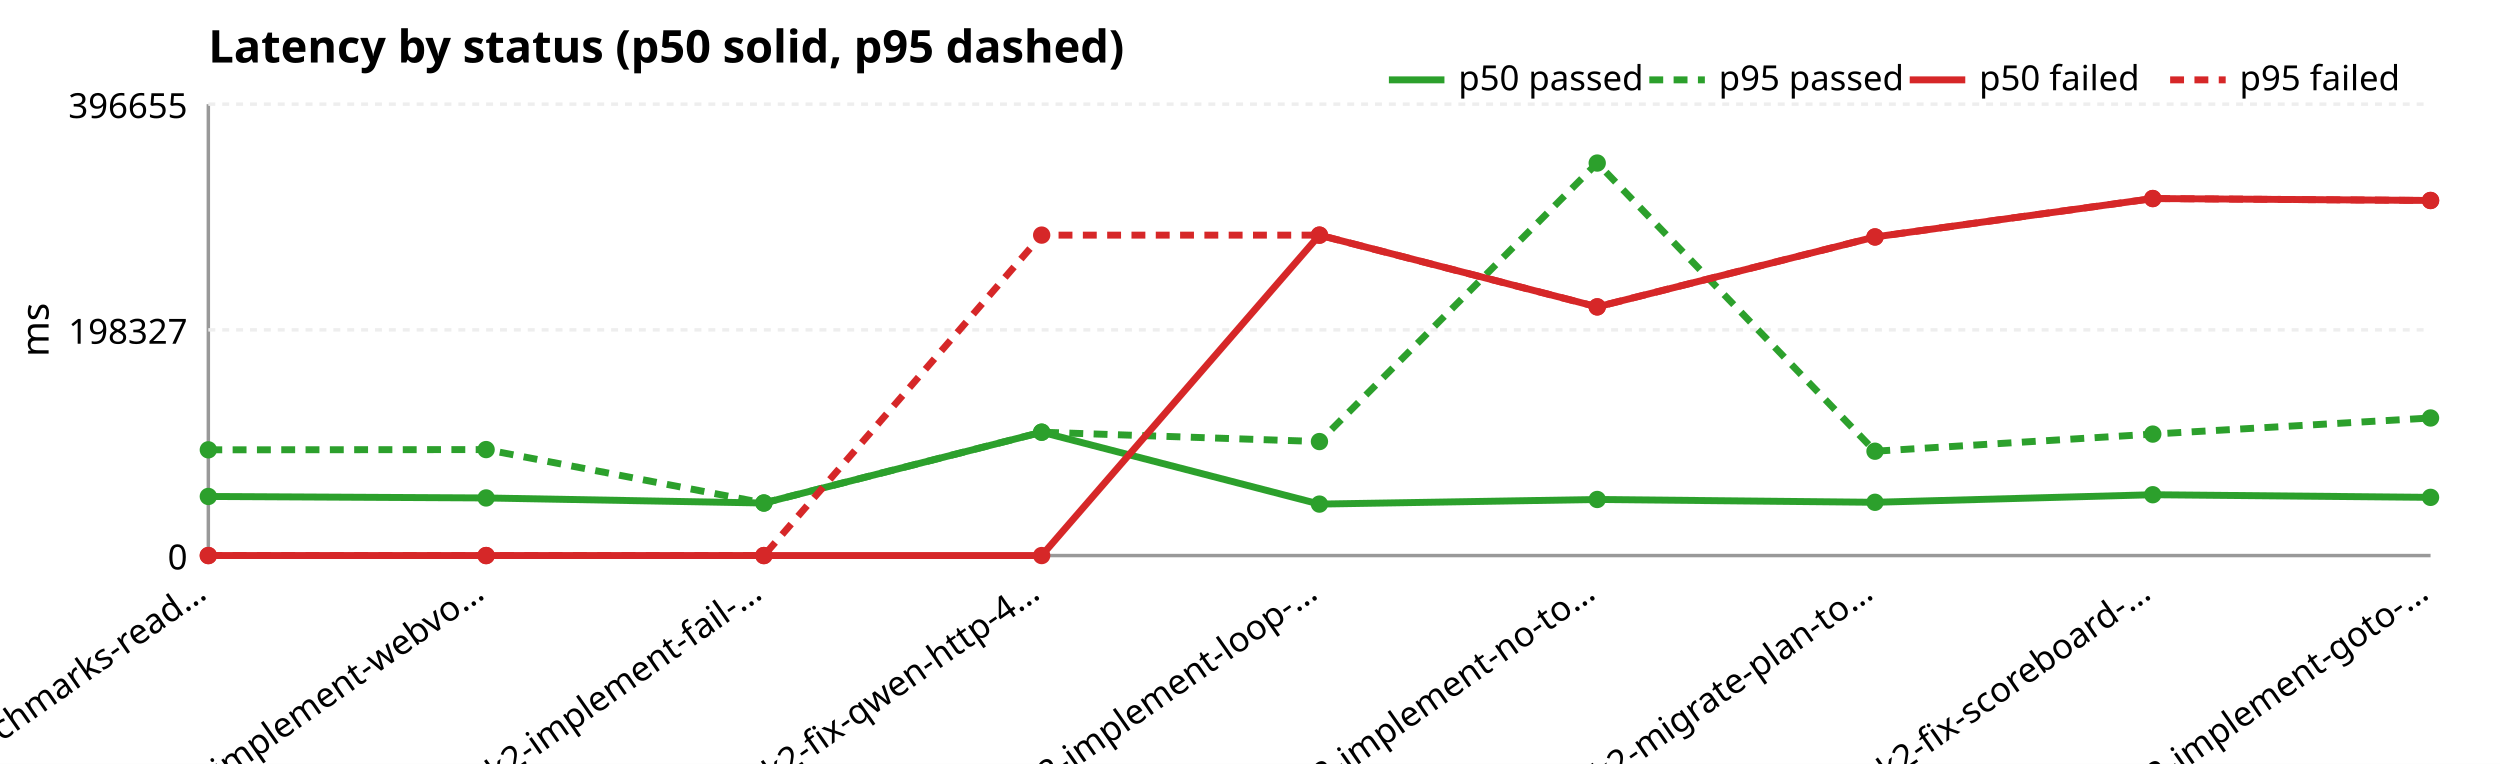
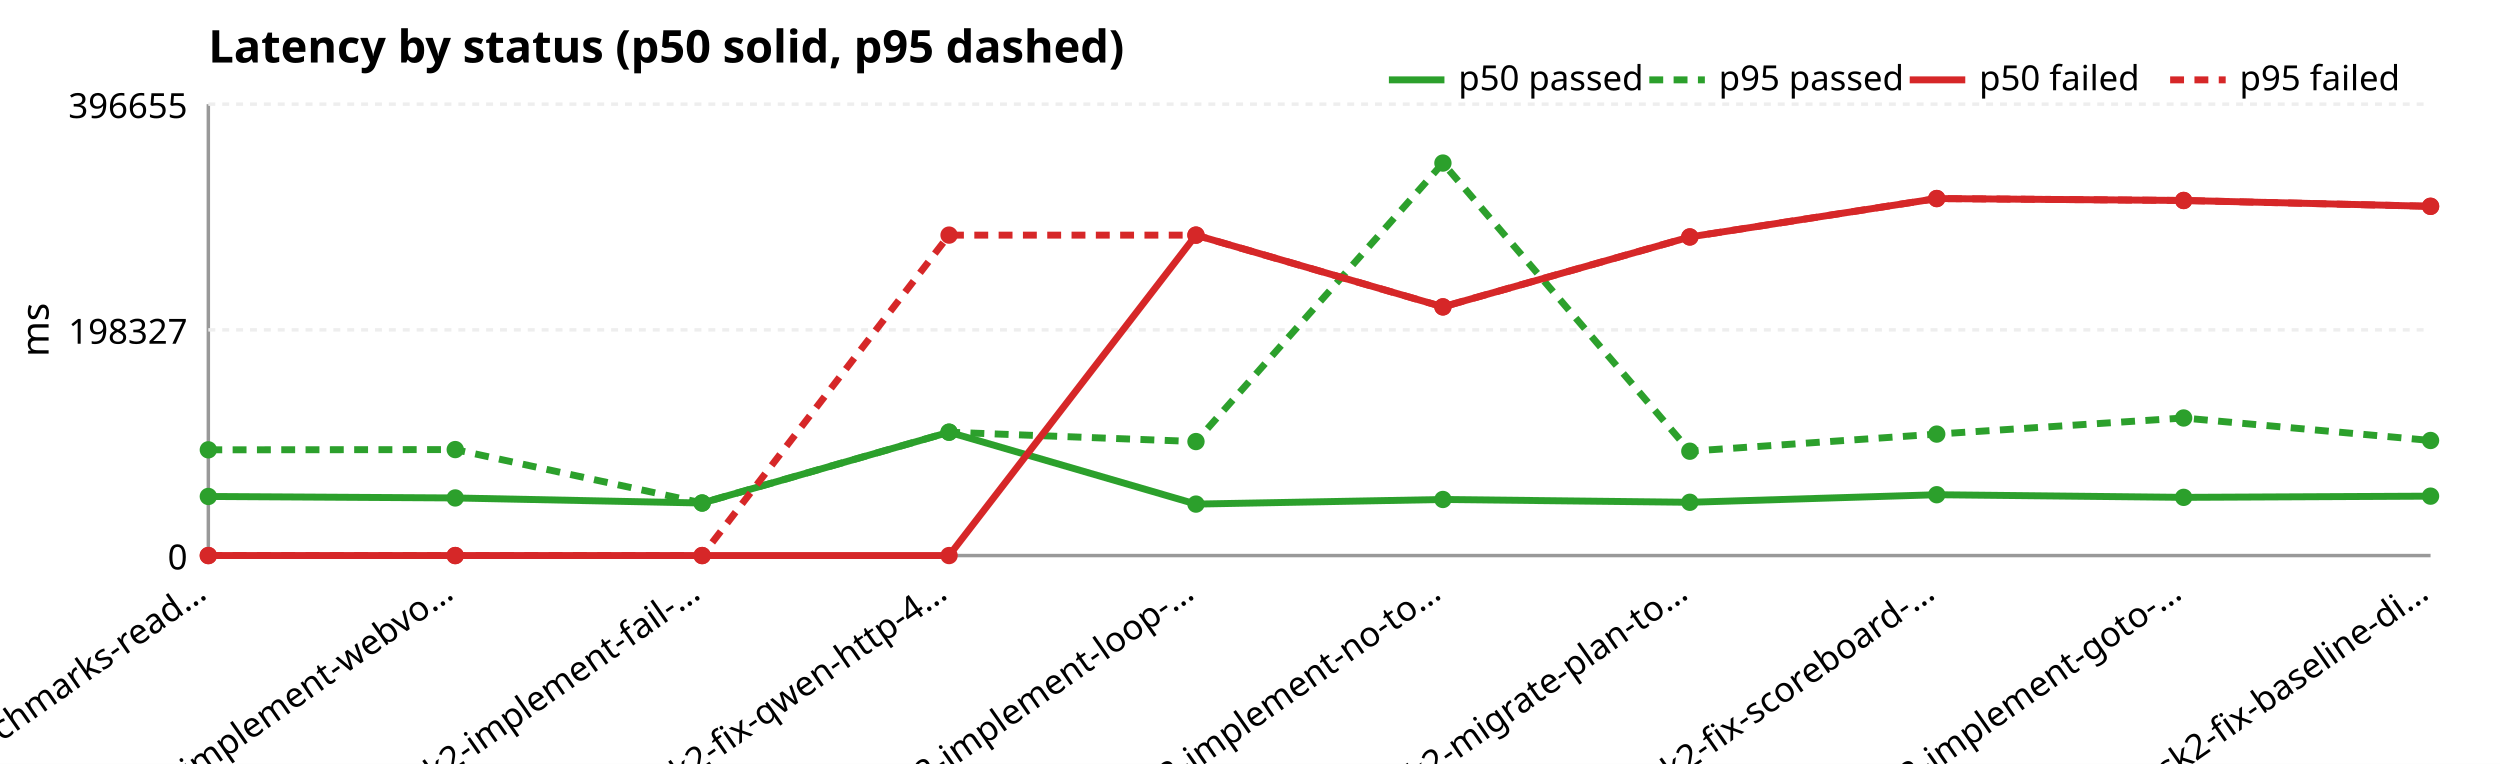
<svg xmlns="http://www.w3.org/2000/svg" viewBox="0 0 720 220" width="720" height="220" font-family="sans-serif">
  <rect width="100%" height="100%" fill="#fff" />
  <text x="60" y="18" font-size="13" font-weight="600">Latency by status (p50 solid, p95 dashed)</text>
  <line x1="60" y1="30" x2="60" y2="160" stroke="#999" />
  <line x1="60" y1="160" x2="700" y2="160" stroke="#999" />
  <text x="54" y="164.0" font-size="10" text-anchor="end" fill="#000">0</text>
  <text x="54" y="99.0" font-size="10" text-anchor="end" fill="#000">198327</text>
  <line x1="60" y1="95.0" x2="700" y2="95.0" stroke="#eee" stroke-dasharray="2,2" />
  <text x="54" y="34.0" font-size="10" text-anchor="end" fill="#000">396655</text>
  <line x1="60" y1="30.0" x2="700" y2="30.0" stroke="#eee" stroke-dasharray="2,2" />
  <text x="14" y="95.0" font-size="11" fill="#000" transform="rotate(-90 14 95.0)" text-anchor="middle">ms</text>
-   <polyline points="60.00,142.98 140.00,143.41 220.00,144.87 300.00,124.47 380.00,145.18 460.00,143.85 540.00,144.66 620.00,142.48 700.00,143.24" fill="none" stroke="#2ca02c" stroke-width="2" />
+   <polyline points="60.00,142.98 131.11,143.41 202.22,144.87 273.33,124.47 344.44,145.18 415.56,143.85 486.67,144.66 557.78,142.48 628.89,143.24 700.00,142.89" fill="none" stroke="#2ca02c" stroke-width="2" />
  <circle cx="60.00" cy="142.98" r="2.5" fill="#2ca02c" />
-   <circle cx="140.00" cy="143.41" r="2.5" fill="#2ca02c" />
-   <circle cx="220.00" cy="144.87" r="2.5" fill="#2ca02c" />
-   <circle cx="300.00" cy="124.47" r="2.5" fill="#2ca02c" />
-   <circle cx="380.00" cy="145.18" r="2.5" fill="#2ca02c" />
-   <circle cx="460.00" cy="143.85" r="2.5" fill="#2ca02c" />
-   <circle cx="540.00" cy="144.66" r="2.5" fill="#2ca02c" />
-   <circle cx="620.00" cy="142.48" r="2.5" fill="#2ca02c" />
-   <circle cx="700.00" cy="143.24" r="2.5" fill="#2ca02c" />
-   <polyline points="60.00,129.55 140.00,129.48 220.00,144.87 300.00,124.47 380.00,127.17 460.00,46.96 540.00,129.95 620.00,125.02 700.00,120.38" fill="none" stroke="#2ca02c" stroke-width="2" stroke-dasharray="4,3" />
+   <circle cx="131.11" cy="143.41" r="2.5" fill="#2ca02c" />
+   <circle cx="202.22" cy="144.87" r="2.5" fill="#2ca02c" />
+   <circle cx="273.33" cy="124.47" r="2.5" fill="#2ca02c" />
+   <circle cx="344.44" cy="145.18" r="2.5" fill="#2ca02c" />
+   <circle cx="415.56" cy="143.85" r="2.5" fill="#2ca02c" />
+   <circle cx="486.67" cy="144.66" r="2.5" fill="#2ca02c" />
+   <circle cx="557.78" cy="142.48" r="2.5" fill="#2ca02c" />
+   <circle cx="628.89" cy="143.24" r="2.5" fill="#2ca02c" />
+   <circle cx="700.00" cy="142.89" r="2.5" fill="#2ca02c" />
+   <polyline points="60.00,129.55 131.11,129.48 202.22,144.87 273.33,124.47 344.44,127.17 415.56,46.96 486.67,129.95 557.78,125.02 628.89,120.38 700.00,126.86" fill="none" stroke="#2ca02c" stroke-width="2" stroke-dasharray="4,3" />
  <circle cx="60.00" cy="129.55" r="2.5" fill="#2ca02c" />
-   <circle cx="140.00" cy="129.48" r="2.5" fill="#2ca02c" />
-   <circle cx="220.00" cy="144.87" r="2.5" fill="#2ca02c" />
-   <circle cx="300.00" cy="124.47" r="2.5" fill="#2ca02c" />
-   <circle cx="380.00" cy="127.17" r="2.5" fill="#2ca02c" />
-   <circle cx="460.00" cy="46.96" r="2.5" fill="#2ca02c" />
-   <circle cx="540.00" cy="129.95" r="2.5" fill="#2ca02c" />
-   <circle cx="620.00" cy="125.02" r="2.5" fill="#2ca02c" />
-   <circle cx="700.00" cy="120.38" r="2.5" fill="#2ca02c" />
-   <polyline points="60.00,160.00 140.00,160.00 220.00,160.00 300.00,160.00 380.00,67.72 460.00,88.38 540.00,68.24 620.00,57.18 700.00,57.74" fill="none" stroke="#d62728" stroke-width="2" />
+   <circle cx="131.11" cy="129.48" r="2.5" fill="#2ca02c" />
+   <circle cx="202.22" cy="144.87" r="2.5" fill="#2ca02c" />
+   <circle cx="273.33" cy="124.47" r="2.5" fill="#2ca02c" />
+   <circle cx="344.44" cy="127.17" r="2.5" fill="#2ca02c" />
+   <circle cx="415.56" cy="46.96" r="2.5" fill="#2ca02c" />
+   <circle cx="486.67" cy="129.95" r="2.5" fill="#2ca02c" />
+   <circle cx="557.78" cy="125.02" r="2.5" fill="#2ca02c" />
+   <circle cx="628.89" cy="120.38" r="2.5" fill="#2ca02c" />
+   <circle cx="700.00" cy="126.86" r="2.5" fill="#2ca02c" />
+   <polyline points="60.00,160.00 131.11,160.00 202.22,160.00 273.33,160.00 344.44,67.72 415.56,88.38 486.67,68.24 557.78,57.18 628.89,57.74 700.00,59.42" fill="none" stroke="#d62728" stroke-width="2" />
  <circle cx="60.00" cy="160.00" r="2.5" fill="#d62728" />
-   <circle cx="140.00" cy="160.00" r="2.5" fill="#d62728" />
-   <circle cx="220.00" cy="160.00" r="2.5" fill="#d62728" />
-   <circle cx="300.00" cy="160.00" r="2.5" fill="#d62728" />
-   <circle cx="380.00" cy="67.72" r="2.5" fill="#d62728" />
-   <circle cx="460.00" cy="88.38" r="2.5" fill="#d62728" />
-   <circle cx="540.00" cy="68.24" r="2.5" fill="#d62728" />
-   <circle cx="620.00" cy="57.18" r="2.5" fill="#d62728" />
-   <circle cx="700.00" cy="57.74" r="2.5" fill="#d62728" />
-   <polyline points="60.00,160.00 140.00,160.00 220.00,160.00 300.00,67.71 380.00,67.72 460.00,88.38 540.00,68.24 620.00,57.18 700.00,57.74" fill="none" stroke="#d62728" stroke-width="2" stroke-dasharray="4,3" />
+   <circle cx="131.11" cy="160.00" r="2.5" fill="#d62728" />
+   <circle cx="202.22" cy="160.00" r="2.5" fill="#d62728" />
+   <circle cx="273.33" cy="160.00" r="2.5" fill="#d62728" />
+   <circle cx="344.44" cy="67.72" r="2.5" fill="#d62728" />
+   <circle cx="415.56" cy="88.38" r="2.5" fill="#d62728" />
+   <circle cx="486.67" cy="68.24" r="2.5" fill="#d62728" />
+   <circle cx="557.78" cy="57.18" r="2.5" fill="#d62728" />
+   <circle cx="628.89" cy="57.74" r="2.5" fill="#d62728" />
+   <circle cx="700.00" cy="59.42" r="2.5" fill="#d62728" />
+   <polyline points="60.00,160.00 131.11,160.00 202.22,160.00 273.33,67.71 344.44,67.72 415.56,88.38 486.67,68.24 557.78,57.18 628.89,57.74 700.00,59.42" fill="none" stroke="#d62728" stroke-width="2" stroke-dasharray="4,3" />
  <circle cx="60.00" cy="160.00" r="2.5" fill="#d62728" />
-   <circle cx="140.00" cy="160.00" r="2.5" fill="#d62728" />
-   <circle cx="220.00" cy="160.00" r="2.5" fill="#d62728" />
-   <circle cx="300.00" cy="67.71" r="2.5" fill="#d62728" />
-   <circle cx="380.00" cy="67.72" r="2.5" fill="#d62728" />
-   <circle cx="460.00" cy="88.38" r="2.5" fill="#d62728" />
-   <circle cx="540.00" cy="68.24" r="2.5" fill="#d62728" />
-   <circle cx="620.00" cy="57.18" r="2.5" fill="#d62728" />
-   <circle cx="700.00" cy="57.74" r="2.5" fill="#d62728" />
+   <circle cx="131.11" cy="160.00" r="2.5" fill="#d62728" />
+   <circle cx="202.22" cy="160.00" r="2.5" fill="#d62728" />
+   <circle cx="273.33" cy="67.71" r="2.5" fill="#d62728" />
+   <circle cx="344.44" cy="67.72" r="2.5" fill="#d62728" />
+   <circle cx="415.56" cy="88.38" r="2.5" fill="#d62728" />
+   <circle cx="486.67" cy="68.24" r="2.5" fill="#d62728" />
+   <circle cx="557.78" cy="57.18" r="2.5" fill="#d62728" />
+   <circle cx="628.89" cy="57.74" r="2.5" fill="#d62728" />
+   <circle cx="700.00" cy="59.42" r="2.5" fill="#d62728" />
  <line x1="400" y1="23" x2="416" y2="23" stroke="#2ca02c" stroke-width="2" />
  <text x="420" y="26" font-size="10" fill="#000">p50 passed</text>
  <line x1="475" y1="23" x2="491" y2="23" stroke="#2ca02c" stroke-width="2" stroke-dasharray="4,3" />
  <text x="495" y="26" font-size="10" fill="#000">p95 passed</text>
  <line x1="550" y1="23" x2="566" y2="23" stroke="#d62728" stroke-width="2" />
  <text x="570" y="26" font-size="10" fill="#000">p50 failed</text>
  <line x1="625" y1="23" x2="641" y2="23" stroke="#d62728" stroke-width="2" stroke-dasharray="4,3" />
  <text x="645" y="26" font-size="10" fill="#000">p95 failed</text>
  <text x="60.00" y="172" font-size="10" fill="#000" text-anchor="end" transform="rotate(-35 60.00 172)">task2-benchmarks-read…</text>
-   <text x="140.00" y="172" font-size="10" fill="#000" text-anchor="end" transform="rotate(-35 140.00 172)">task2-implement-webvo…</text>
-   <text x="220.00" y="172" font-size="10" fill="#000" text-anchor="end" transform="rotate(-35 220.00 172)">task2-implement-fail-…</text>
-   <text x="300.00" y="172" font-size="10" fill="#000" text-anchor="end" transform="rotate(-35 300.00 172)">task2-fix-qwen-http-4…</text>
-   <text x="380.00" y="172" font-size="10" fill="#000" text-anchor="end" transform="rotate(-35 380.00 172)">task2-implement-loop-…</text>
-   <text x="460.00" y="172" font-size="10" fill="#000" text-anchor="end" transform="rotate(-35 460.00 172)">task2-implement-no-to…</text>
-   <text x="540.00" y="172" font-size="10" fill="#000" text-anchor="end" transform="rotate(-35 540.00 172)">task2-migrate-plan-to…</text>
-   <text x="620.00" y="172" font-size="10" fill="#000" text-anchor="end" transform="rotate(-35 620.00 172)">task2-fix-scoreboard-…</text>
-   <text x="700.00" y="172" font-size="10" fill="#000" text-anchor="end" transform="rotate(-35 700.00 172)">task2-implement-goto-…</text>
+   <text x="131.11" y="172" font-size="10" fill="#000" text-anchor="end" transform="rotate(-35 131.11 172)">task2-implement-webvo…</text>
+   <text x="202.22" y="172" font-size="10" fill="#000" text-anchor="end" transform="rotate(-35 202.22 172)">task2-implement-fail-…</text>
+   <text x="273.33" y="172" font-size="10" fill="#000" text-anchor="end" transform="rotate(-35 273.33 172)">task2-fix-qwen-http-4…</text>
+   <text x="344.44" y="172" font-size="10" fill="#000" text-anchor="end" transform="rotate(-35 344.44 172)">task2-implement-loop-…</text>
+   <text x="415.56" y="172" font-size="10" fill="#000" text-anchor="end" transform="rotate(-35 415.56 172)">task2-implement-no-to…</text>
+   <text x="486.67" y="172" font-size="10" fill="#000" text-anchor="end" transform="rotate(-35 486.67 172)">task2-migrate-plan-to…</text>
+   <text x="557.78" y="172" font-size="10" fill="#000" text-anchor="end" transform="rotate(-35 557.78 172)">task2-fix-scoreboard-…</text>
+   <text x="628.89" y="172" font-size="10" fill="#000" text-anchor="end" transform="rotate(-35 628.89 172)">task2-implement-goto-…</text>
+   <text x="700.00" y="172" font-size="10" fill="#000" text-anchor="end" transform="rotate(-35 700.00 172)">task2-fix-baseline-di…</text>
</svg>
